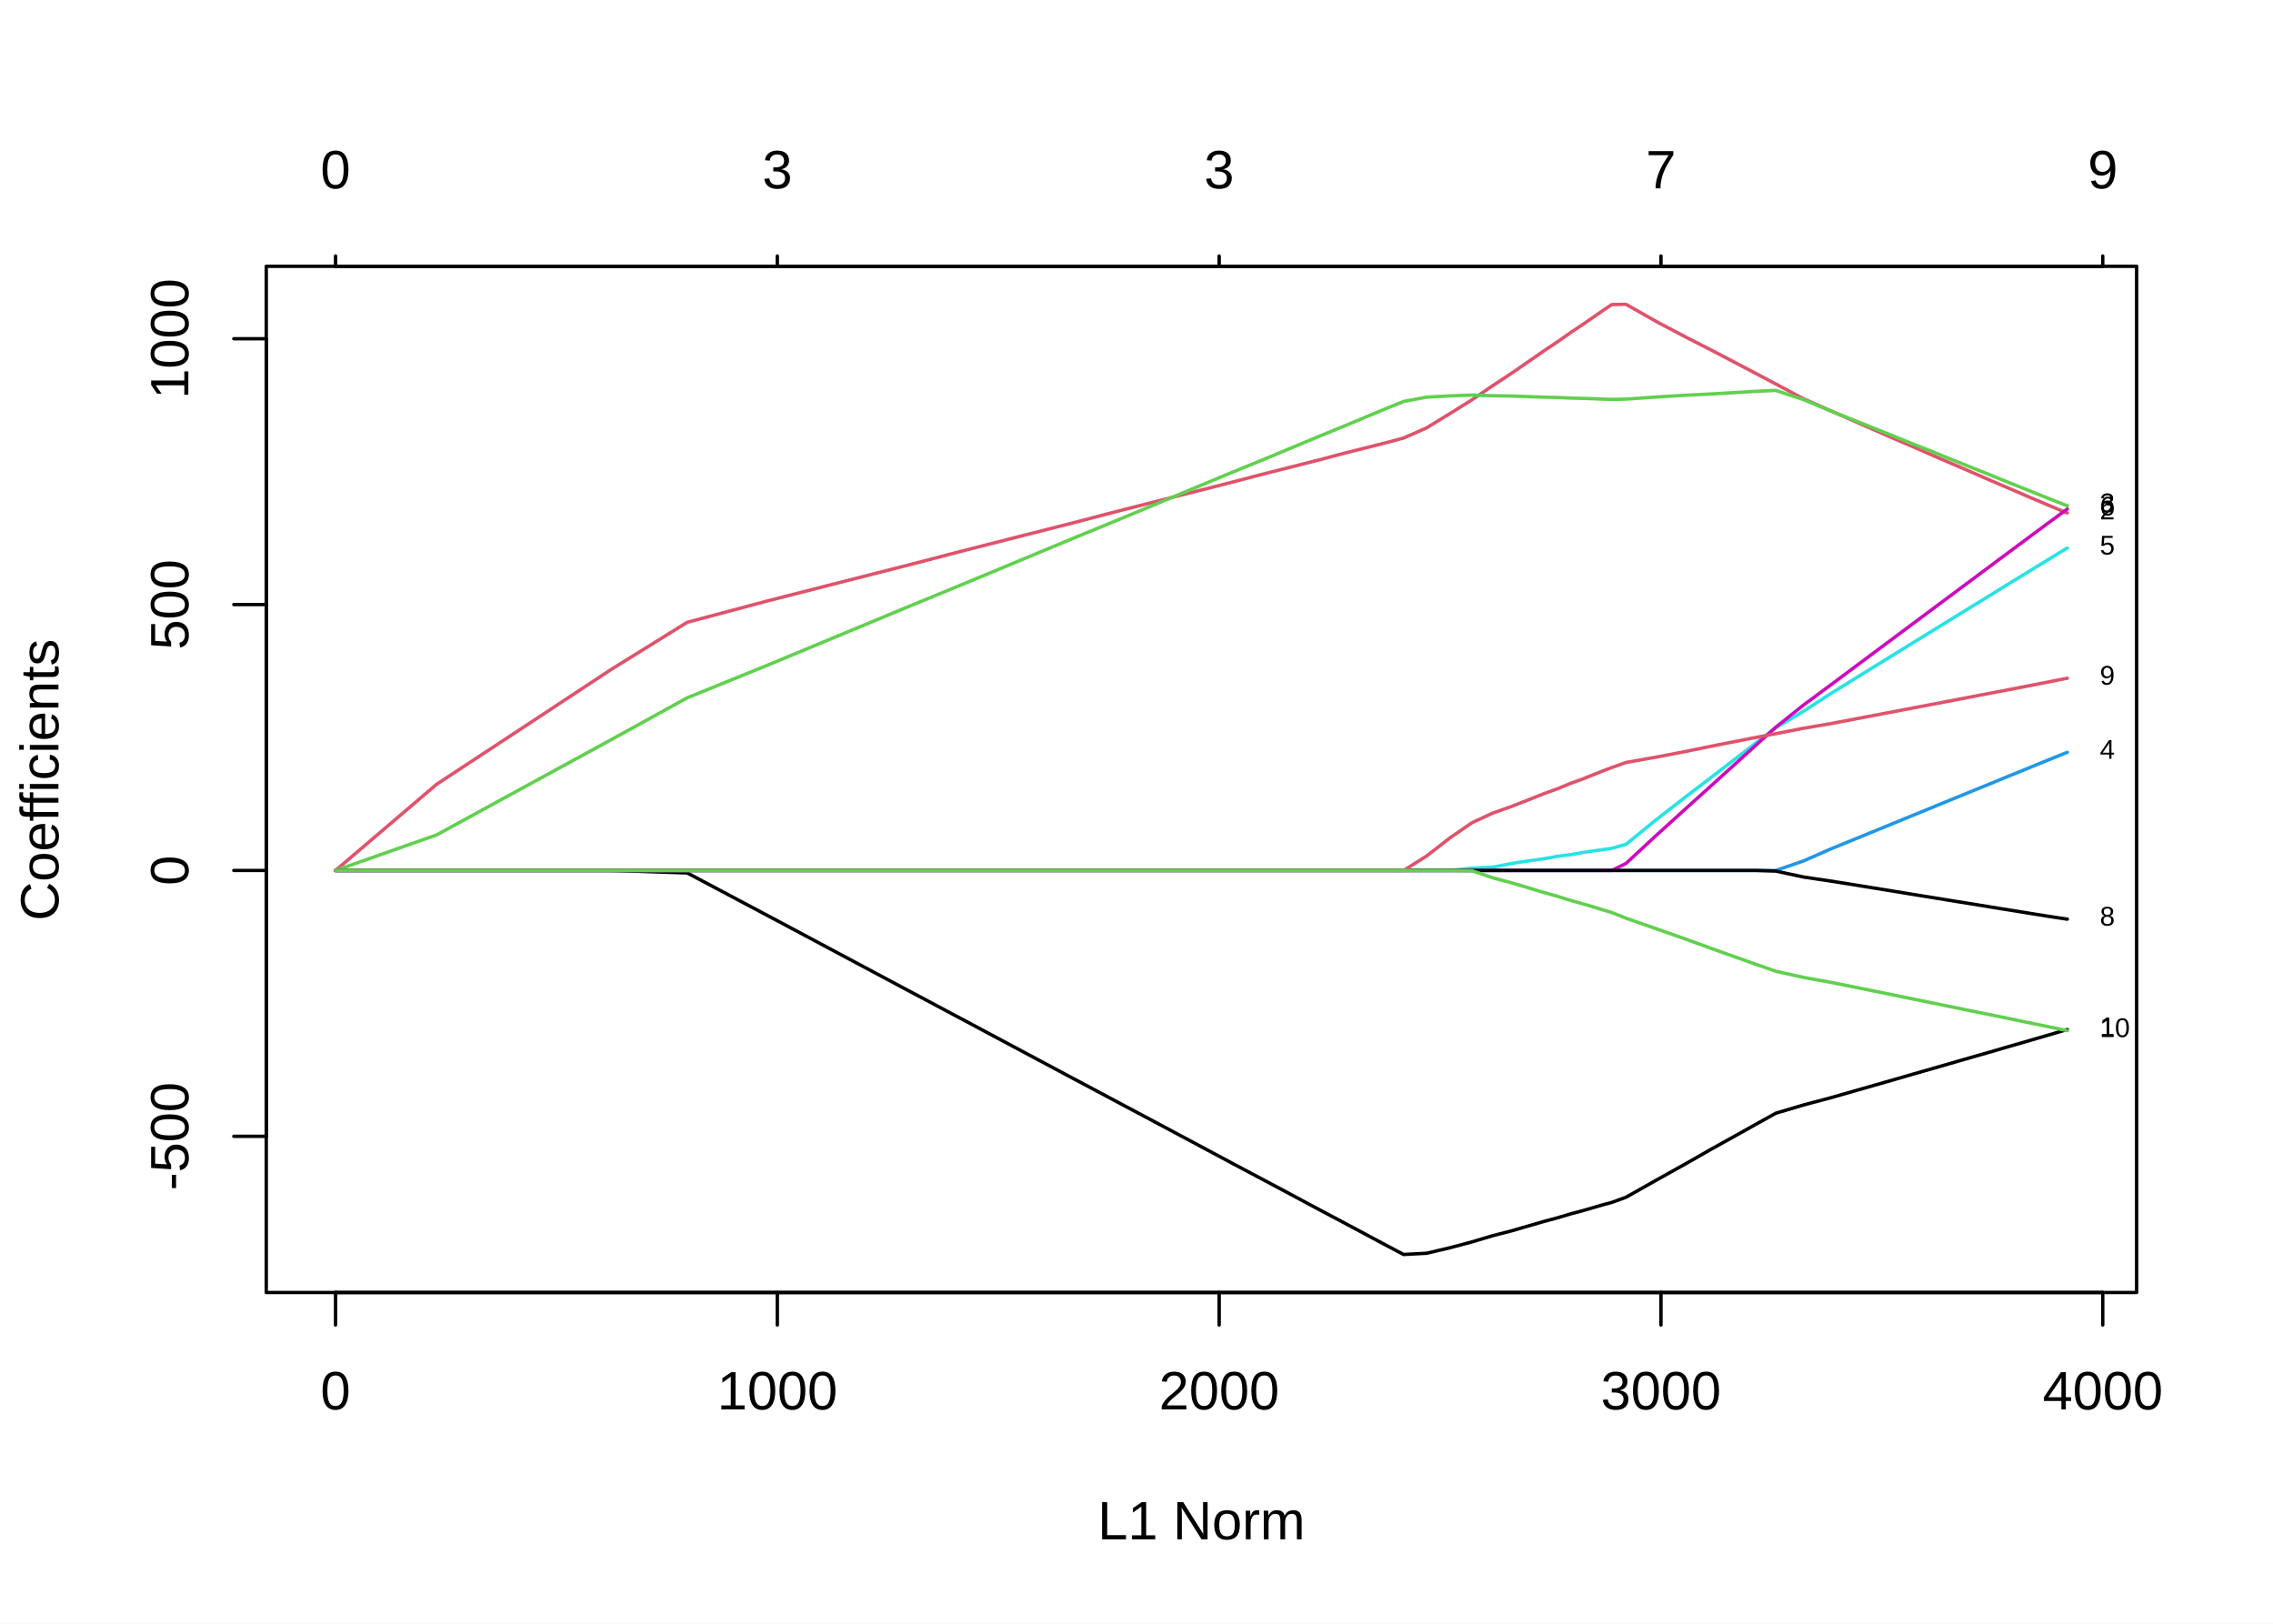
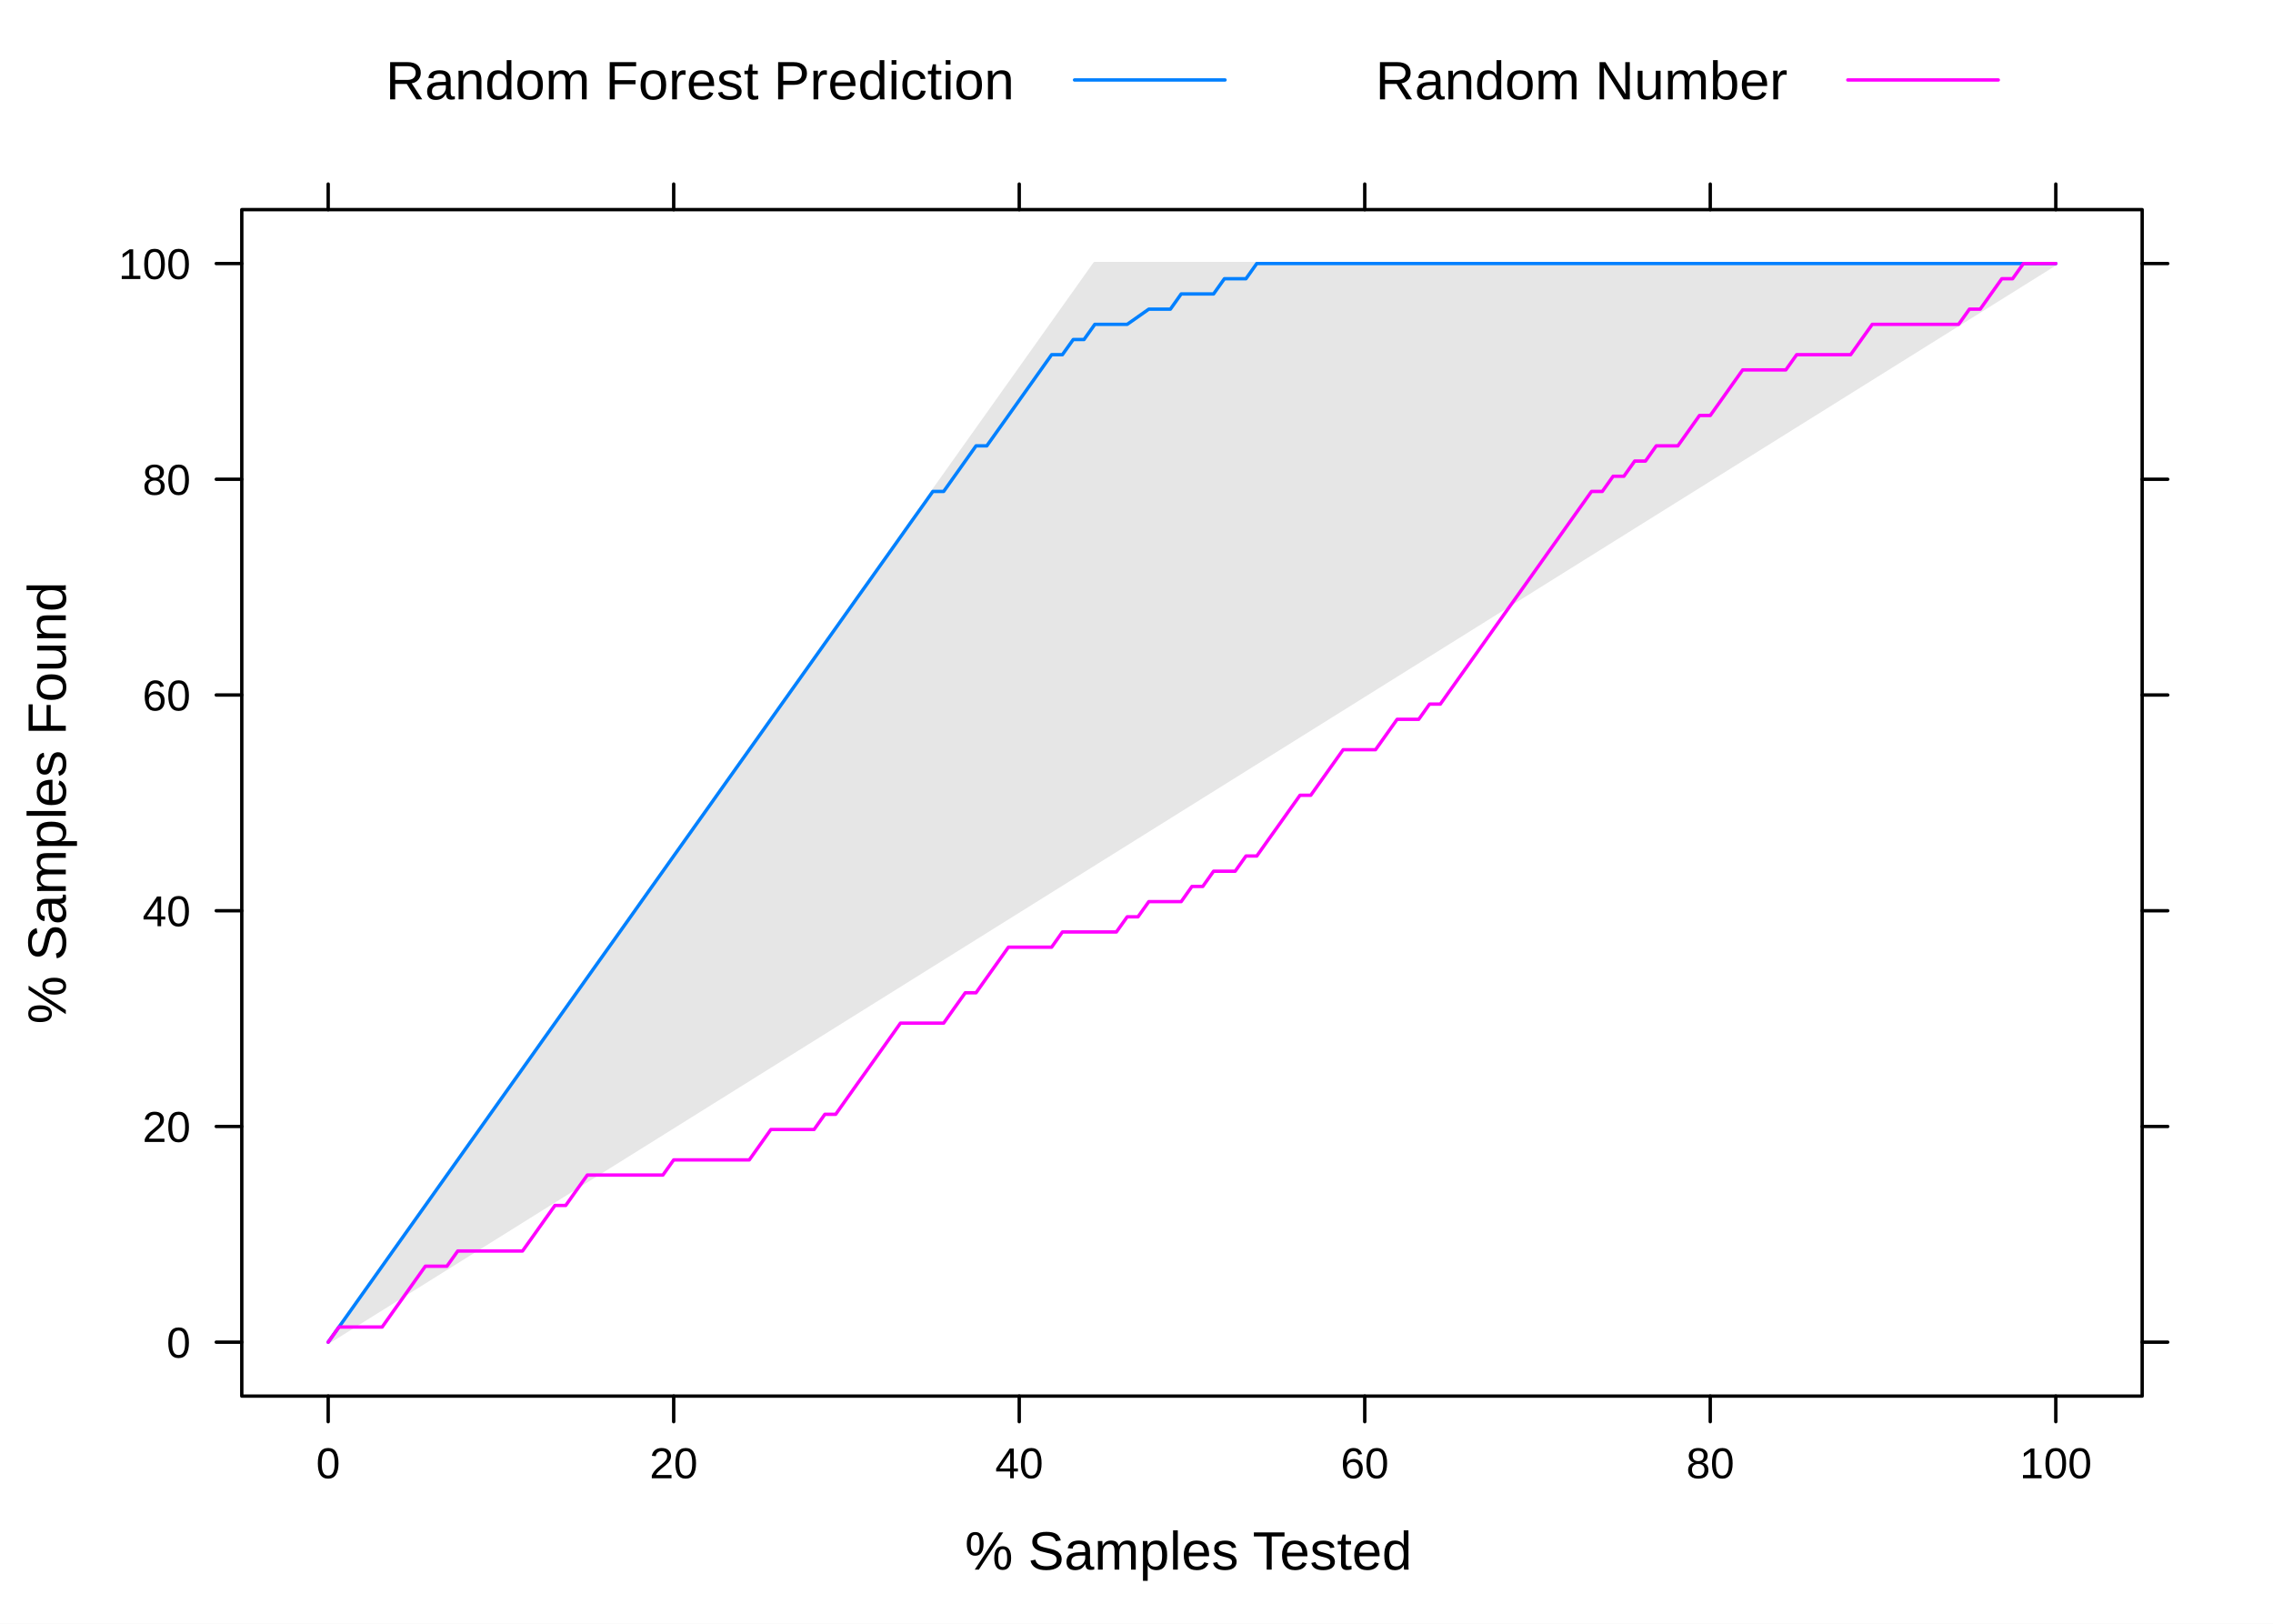
<svg xmlns="http://www.w3.org/2000/svg" viewBox="0 0 504.00 360.00">
  <defs>
    <style type="text/css">
    line, polyline, polygon, path, rect, circle {
      fill: none;
      stroke: #000000;
      stroke-linecap: round;
      stroke-linejoin: round;
      stroke-miterlimit: 10.00;
    }
  </style>
  </defs>
  <rect width="100%" height="100%" style="stroke: none; fill: #FFFFFF;" />
+   <rect x="0.00" y="0.00" width="504.00" height="360.00" style="stroke-width: 0.75; stroke: none;" />
+   <text x="213.95" y="348.00" style="font-size: 12.00px; font-family: Arial;" textLength="100.71px" lengthAdjust="spacingAndGlyphs">% Samples Tested</text>
+   <text transform="translate(14.59,227.03) rotate(-90)" style="font-size: 12.00px; font-family: Arial;" textLength="98.05px" lengthAdjust="spacingAndGlyphs">% Samples Found</text>
  <defs>
-     <clipPath id="cpNTkuMDR8NDczLjc2fDI4Ni41Nnw1OS4wNA==">
-       <rect x="59.04" y="59.04" width="414.72" height="227.52" />
+     <clipPath id="cpNTMuNjF8NDc0Ljk5fDMwOS41M3w0Ni40OA==">
+       <rect x="53.61" y="46.48" width="421.38" height="263.05" />
    </clipPath>
  </defs>
-   <polyline points="74.40,192.99 96.81,192.99 117.05,192.99 135.49,192.99 152.38,193.54 170.18,202.98 186.36,211.60 201.10,219.46 214.54,226.61 226.78,233.14 237.93,239.09 248.10,244.50 257.36,249.43 265.79,253.93 273.47,258.04 280.49,261.76 286.87,265.16 292.68,268.27 297.98,271.08 302.81,273.66 307.21,276.01 311.22,278.13 316.33,277.86 321.58,276.62 326.43,275.33 331.04,273.95 335.10,272.91 338.88,271.81 342.33,270.81 345.42,269.98 348.32,269.11 350.88,268.44 353.25,267.75 355.43,267.11 357.38,266.59 360.53,265.45 367.58,261.47 373.77,258.02 379.55,254.72 384.70,251.86 389.39,249.24 393.76,246.81 399.92,244.98 405.80,243.42 411.01,241.93 415.80,240.56 420.17,239.31 424.24,238.13 427.78,237.12 431.15,236.15 434.17,235.28 436.90,234.49 439.38,233.78 441.64,233.14 443.77,232.51 445.67,231.96 447.37,231.47 448.90,231.03 450.38,230.60 451.67,230.22 452.83,229.89 453.94,229.56 454.91,229.28 455.76,229.02 456.59,228.78 457.30,228.57 458.00,228.36 458.40,228.27 " style="stroke-width: 0.75;" clip-path="url(#cpNTkuMDR8NDczLjc2fDI4Ni41Nnw1OS4wNA==)" />
  <defs>
    <clipPath id="cpMC4wMHw1MDQuMDB8MzYwLjAwfDAuMDA=">
      <rect x="0.00" y="0.00" width="504.00" height="360.00" />
    </clipPath>
  </defs>
-   <line x1="74.40" y1="286.56" x2="466.25" y2="286.56" style="stroke-width: 0.75;" clip-path="url(#cpMC4wMHw1MDQuMDB8MzYwLjAwfDAuMDA=)" />
-   <line x1="74.40" y1="286.56" x2="74.40" y2="293.76" style="stroke-width: 0.75;" clip-path="url(#cpMC4wMHw1MDQuMDB8MzYwLjAwfDAuMDA=)" />
-   <line x1="172.36" y1="286.56" x2="172.36" y2="293.76" style="stroke-width: 0.75;" clip-path="url(#cpMC4wMHw1MDQuMDB8MzYwLjAwfDAuMDA=)" />
-   <line x1="270.33" y1="286.56" x2="270.33" y2="293.76" style="stroke-width: 0.75;" clip-path="url(#cpMC4wMHw1MDQuMDB8MzYwLjAwfDAuMDA=)" />
-   <line x1="368.29" y1="286.56" x2="368.29" y2="293.76" style="stroke-width: 0.75;" clip-path="url(#cpMC4wMHw1MDQuMDB8MzYwLjAwfDAuMDA=)" />
-   <line x1="466.25" y1="286.56" x2="466.25" y2="293.76" style="stroke-width: 0.75;" clip-path="url(#cpMC4wMHw1MDQuMDB8MzYwLjAwfDAuMDA=)" />
+   <line x1="72.77" y1="46.48" x2="72.77" y2="40.81" style="stroke-width: 0.75;" clip-path="url(#cpMC4wMHw1MDQuMDB8MzYwLjAwfDAuMDA=)" />
+   <line x1="149.38" y1="46.48" x2="149.38" y2="40.81" style="stroke-width: 0.75;" clip-path="url(#cpMC4wMHw1MDQuMDB8MzYwLjAwfDAuMDA=)" />
+   <line x1="226.00" y1="46.48" x2="226.00" y2="40.81" style="stroke-width: 0.75;" clip-path="url(#cpMC4wMHw1MDQuMDB8MzYwLjAwfDAuMDA=)" />
+   <line x1="302.61" y1="46.48" x2="302.61" y2="40.81" style="stroke-width: 0.75;" clip-path="url(#cpMC4wMHw1MDQuMDB8MzYwLjAwfDAuMDA=)" />
+   <line x1="379.22" y1="46.48" x2="379.22" y2="40.81" style="stroke-width: 0.75;" clip-path="url(#cpMC4wMHw1MDQuMDB8MzYwLjAwfDAuMDA=)" />
+   <line x1="455.84" y1="46.48" x2="455.84" y2="40.81" style="stroke-width: 0.75;" clip-path="url(#cpMC4wMHw1MDQuMDB8MzYwLjAwfDAuMDA=)" />
+   <line x1="53.61" y1="297.57" x2="47.95" y2="297.57" style="stroke-width: 0.75;" clip-path="url(#cpMC4wMHw1MDQuMDB8MzYwLjAwfDAuMDA=)" />
+   <line x1="53.61" y1="249.75" x2="47.95" y2="249.75" style="stroke-width: 0.75;" clip-path="url(#cpMC4wMHw1MDQuMDB8MzYwLjAwfDAuMDA=)" />
+   <line x1="53.61" y1="201.92" x2="47.95" y2="201.92" style="stroke-width: 0.75;" clip-path="url(#cpMC4wMHw1MDQuMDB8MzYwLjAwfDAuMDA=)" />
+   <line x1="53.61" y1="154.09" x2="47.95" y2="154.09" style="stroke-width: 0.75;" clip-path="url(#cpMC4wMHw1MDQuMDB8MzYwLjAwfDAuMDA=)" />
+   <line x1="53.61" y1="106.26" x2="47.95" y2="106.26" style="stroke-width: 0.75;" clip-path="url(#cpMC4wMHw1MDQuMDB8MzYwLjAwfDAuMDA=)" />
+   <line x1="53.61" y1="58.43" x2="47.95" y2="58.43" style="stroke-width: 0.75;" clip-path="url(#cpMC4wMHw1MDQuMDB8MzYwLjAwfDAuMDA=)" />
  <g clip-path="url(#cpMC4wMHw1MDQuMDB8MzYwLjAwfDAuMDA=)">
-     <text x="71.06" y="312.48" style="font-size: 12.00px; font-family: Arial;" textLength="6.67px" lengthAdjust="spacingAndGlyphs">0</text>
+     <text x="36.94" y="301.01" style="font-size: 9.60px; font-family: Arial;" textLength="5.34px" lengthAdjust="spacingAndGlyphs">0</text>
  </g>
  <g clip-path="url(#cpMC4wMHw1MDQuMDB8MzYwLjAwfDAuMDA=)">
-     <text x="159.02" y="312.48" style="font-size: 12.00px; font-family: Arial;" textLength="26.70px" lengthAdjust="spacingAndGlyphs">1000</text>
+     <text x="31.60" y="253.18" style="font-size: 9.60px; font-family: Arial;" textLength="10.68px" lengthAdjust="spacingAndGlyphs">20</text>
  </g>
  <g clip-path="url(#cpMC4wMHw1MDQuMDB8MzYwLjAwfDAuMDA=)">
-     <text x="256.98" y="312.48" style="font-size: 12.00px; font-family: Arial;" textLength="26.70px" lengthAdjust="spacingAndGlyphs">2000</text>
+     <text x="31.60" y="205.35" style="font-size: 9.60px; font-family: Arial;" textLength="10.68px" lengthAdjust="spacingAndGlyphs">40</text>
  </g>
  <g clip-path="url(#cpMC4wMHw1MDQuMDB8MzYwLjAwfDAuMDA=)">
-     <text x="354.94" y="312.48" style="font-size: 12.00px; font-family: Arial;" textLength="26.70px" lengthAdjust="spacingAndGlyphs">3000</text>
+     <text x="31.60" y="157.53" style="font-size: 9.60px; font-family: Arial;" textLength="10.68px" lengthAdjust="spacingAndGlyphs">60</text>
  </g>
  <g clip-path="url(#cpMC4wMHw1MDQuMDB8MzYwLjAwfDAuMDA=)">
-     <text x="452.91" y="312.48" style="font-size: 12.00px; font-family: Arial;" textLength="26.70px" lengthAdjust="spacingAndGlyphs">4000</text>
-   </g>
-   <line x1="59.04" y1="251.93" x2="59.04" y2="75.10" style="stroke-width: 0.75;" clip-path="url(#cpMC4wMHw1MDQuMDB8MzYwLjAwfDAuMDA=)" />
-   <line x1="59.04" y1="251.93" x2="51.84" y2="251.93" style="stroke-width: 0.75;" clip-path="url(#cpMC4wMHw1MDQuMDB8MzYwLjAwfDAuMDA=)" />
-   <line x1="59.04" y1="192.99" x2="51.84" y2="192.99" style="stroke-width: 0.75;" clip-path="url(#cpMC4wMHw1MDQuMDB8MzYwLjAwfDAuMDA=)" />
-   <line x1="59.04" y1="134.04" x2="51.84" y2="134.04" style="stroke-width: 0.75;" clip-path="url(#cpMC4wMHw1MDQuMDB8MzYwLjAwfDAuMDA=)" />
-   <line x1="59.04" y1="75.10" x2="51.84" y2="75.10" style="stroke-width: 0.75;" clip-path="url(#cpMC4wMHw1MDQuMDB8MzYwLjAwfDAuMDA=)" />
-   <g clip-path="url(#cpMC4wMHw1MDQuMDB8MzYwLjAwfDAuMDA=)">
-     <text transform="translate(41.76,263.94) rotate(-90)" style="font-size: 12.00px; font-family: Arial;" textLength="24.02px" lengthAdjust="spacingAndGlyphs">-500</text>
+     <text x="31.60" y="109.70" style="font-size: 9.60px; font-family: Arial;" textLength="10.68px" lengthAdjust="spacingAndGlyphs">80</text>
  </g>
  <g clip-path="url(#cpMC4wMHw1MDQuMDB8MzYwLjAwfDAuMDA=)">
-     <text transform="translate(41.76,196.32) rotate(-90)" style="font-size: 12.00px; font-family: Arial;" textLength="6.67px" lengthAdjust="spacingAndGlyphs">0</text>
+     <text x="26.26" y="61.87" style="font-size: 9.60px; font-family: Arial;" textLength="16.02px" lengthAdjust="spacingAndGlyphs">100</text>
+   </g>
+   <line x1="72.77" y1="309.53" x2="72.77" y2="315.20" style="stroke-width: 0.75;" clip-path="url(#cpMC4wMHw1MDQuMDB8MzYwLjAwfDAuMDA=)" />
+   <line x1="149.38" y1="309.53" x2="149.38" y2="315.20" style="stroke-width: 0.75;" clip-path="url(#cpMC4wMHw1MDQuMDB8MzYwLjAwfDAuMDA=)" />
+   <line x1="226.00" y1="309.53" x2="226.00" y2="315.20" style="stroke-width: 0.75;" clip-path="url(#cpMC4wMHw1MDQuMDB8MzYwLjAwfDAuMDA=)" />
+   <line x1="302.61" y1="309.53" x2="302.61" y2="315.20" style="stroke-width: 0.75;" clip-path="url(#cpMC4wMHw1MDQuMDB8MzYwLjAwfDAuMDA=)" />
+   <line x1="379.22" y1="309.53" x2="379.22" y2="315.20" style="stroke-width: 0.75;" clip-path="url(#cpMC4wMHw1MDQuMDB8MzYwLjAwfDAuMDA=)" />
+   <line x1="455.84" y1="309.53" x2="455.84" y2="315.20" style="stroke-width: 0.75;" clip-path="url(#cpMC4wMHw1MDQuMDB8MzYwLjAwfDAuMDA=)" />
+   <g clip-path="url(#cpMC4wMHw1MDQuMDB8MzYwLjAwfDAuMDA=)">
+     <text x="70.10" y="327.74" style="font-size: 9.60px; font-family: Arial;" textLength="5.34px" lengthAdjust="spacingAndGlyphs">0</text>
  </g>
  <g clip-path="url(#cpMC4wMHw1MDQuMDB8MzYwLjAwfDAuMDA=)">
-     <text transform="translate(41.76,144.05) rotate(-90)" style="font-size: 12.00px; font-family: Arial;" textLength="20.02px" lengthAdjust="spacingAndGlyphs">500</text>
+     <text x="144.04" y="327.74" style="font-size: 9.60px; font-family: Arial;" textLength="10.68px" lengthAdjust="spacingAndGlyphs">20</text>
  </g>
  <g clip-path="url(#cpMC4wMHw1MDQuMDB8MzYwLjAwfDAuMDA=)">
-     <text transform="translate(41.76,88.44) rotate(-90)" style="font-size: 12.00px; font-family: Arial;" textLength="26.70px" lengthAdjust="spacingAndGlyphs">1000</text>
-   </g>
-   <polyline points="59.04,286.56 473.76,286.56 473.76,59.04 59.04,59.04 59.04,286.56 " style="stroke-width: 0.75;" clip-path="url(#cpMC4wMHw1MDQuMDB8MzYwLjAwfDAuMDA=)" />
-   <g clip-path="url(#cpMC4wMHw1MDQuMDB8MzYwLjAwfDAuMDA=)">
-     <text x="243.39" y="341.28" style="font-size: 12.00px; font-family: Arial;" textLength="46.01px" lengthAdjust="spacingAndGlyphs">L1 Norm</text>
+     <text x="220.66" y="327.74" style="font-size: 9.60px; font-family: Arial;" textLength="10.68px" lengthAdjust="spacingAndGlyphs">40</text>
  </g>
  <g clip-path="url(#cpMC4wMHw1MDQuMDB8MzYwLjAwfDAuMDA=)">
-     <text transform="translate(12.96,204.15) rotate(-90)" style="font-size: 12.00px; font-family: Arial;" textLength="62.70px" lengthAdjust="spacingAndGlyphs">Coefficients</text>
+     <text x="297.27" y="327.74" style="font-size: 9.60px; font-family: Arial;" textLength="10.68px" lengthAdjust="spacingAndGlyphs">60</text>
  </g>
+   <g clip-path="url(#cpMC4wMHw1MDQuMDB8MzYwLjAwfDAuMDA=)">
+     <text x="373.89" y="327.74" style="font-size: 9.60px; font-family: Arial;" textLength="10.68px" lengthAdjust="spacingAndGlyphs">80</text>
+   </g>
+   <g clip-path="url(#cpMC4wMHw1MDQuMDB8MzYwLjAwfDAuMDA=)">
+     <text x="447.83" y="327.74" style="font-size: 9.60px; font-family: Arial;" textLength="16.02px" lengthAdjust="spacingAndGlyphs">100</text>
+   </g>
+   <line x1="474.99" y1="297.57" x2="480.66" y2="297.57" style="stroke-width: 0.75;" clip-path="url(#cpMC4wMHw1MDQuMDB8MzYwLjAwfDAuMDA=)" />
+   <line x1="474.99" y1="249.75" x2="480.66" y2="249.75" style="stroke-width: 0.75;" clip-path="url(#cpMC4wMHw1MDQuMDB8MzYwLjAwfDAuMDA=)" />
+   <line x1="474.99" y1="201.92" x2="480.66" y2="201.92" style="stroke-width: 0.75;" clip-path="url(#cpMC4wMHw1MDQuMDB8MzYwLjAwfDAuMDA=)" />
+   <line x1="474.99" y1="154.09" x2="480.66" y2="154.09" style="stroke-width: 0.75;" clip-path="url(#cpMC4wMHw1MDQuMDB8MzYwLjAwfDAuMDA=)" />
+   <line x1="474.99" y1="106.26" x2="480.66" y2="106.26" style="stroke-width: 0.75;" clip-path="url(#cpMC4wMHw1MDQuMDB8MzYwLjAwfDAuMDA=)" />
+   <line x1="474.99" y1="58.43" x2="480.66" y2="58.43" style="stroke-width: 0.75;" clip-path="url(#cpMC4wMHw1MDQuMDB8MzYwLjAwfDAuMDA=)" />
  <defs>
-     <clipPath id="cpNTkuMDR8NDczLjc2fDI4Ni41Nnw1OS4wNA==">
-       <rect x="59.04" y="59.04" width="414.72" height="227.52" />
+     <clipPath id="cpNTMuNjF8NDc0Ljk5fDMwOS41M3w0Ni40OA==">
+       <rect x="53.61" y="46.48" width="421.38" height="263.05" />
    </clipPath>
  </defs>
-   <polyline points="74.40,192.99 96.81,173.89 117.05,160.59 135.49,148.44 152.38,137.97 170.18,133.23 186.36,129.10 201.10,125.35 214.54,121.86 226.78,118.75 237.93,115.92 248.10,113.27 257.36,110.92 265.79,108.79 273.47,106.84 280.49,105.00 286.87,103.39 292.68,101.92 297.98,100.51 302.81,99.30 307.21,98.19 311.22,97.12 316.33,94.86 321.58,91.65 326.43,88.61 331.04,85.47 335.10,82.80 338.88,80.19 342.33,77.80 345.42,75.73 348.32,73.70 350.88,71.99 353.25,70.35 355.43,68.84 357.38,67.53 360.53,67.47 367.58,71.46 373.77,74.72 379.55,77.67 384.70,80.37 389.39,82.83 393.76,85.14 399.92,88.43 405.80,91.02 411.01,93.31 415.80,95.42 420.17,97.33 424.24,99.07 427.78,100.63 431.15,102.09 434.17,103.39 436.90,104.57 439.38,105.65 441.64,106.63 443.77,107.55 445.67,108.36 447.37,109.08 448.90,109.75 450.38,110.39 451.67,110.93 452.83,111.42 453.94,111.90 454.91,112.30 455.76,112.65 456.59,113.01 457.30,113.30 458.00,113.60 458.40,113.73 " style="stroke-width: 0.75; stroke: #DF536B;" clip-path="url(#cpNTkuMDR8NDczLjc2fDI4Ni41Nnw1OS4wNA==)" />
-   <polyline points="74.40,192.99 96.81,185.11 117.05,174.06 135.49,164.01 152.38,154.71 170.18,147.48 186.36,140.76 201.10,134.63 214.54,129.09 226.78,124.00 237.93,119.36 248.10,115.18 257.36,111.33 265.79,107.81 273.47,104.61 280.49,101.74 286.87,99.08 292.68,96.66 297.98,94.49 302.81,92.47 307.21,90.64 311.22,89.01 316.33,88.05 321.58,87.77 326.43,87.59 331.04,87.74 335.10,87.80 338.88,87.93 342.33,88.06 345.42,88.13 348.32,88.26 350.88,88.32 353.25,88.40 355.43,88.49 357.38,88.55 360.53,88.49 367.58,88.00 373.77,87.63 379.55,87.34 384.70,87.04 389.39,86.76 393.76,86.56 399.92,88.61 405.80,91.07 411.01,93.13 415.80,95.05 420.17,96.80 424.24,98.46 427.78,99.85 431.15,101.23 434.17,102.45 436.90,103.54 439.38,104.53 441.64,105.43 443.77,106.31 445.67,107.08 447.37,107.75 448.90,108.36 450.38,108.96 451.67,109.49 452.83,109.94 453.94,110.39 454.91,110.78 455.76,111.11 456.59,111.44 457.30,111.72 458.00,112.00 458.40,112.13 " style="stroke-width: 0.75; stroke: #61D04F;" clip-path="url(#cpNTkuMDR8NDczLjc2fDI4Ni41Nnw1OS4wNA==)" />
-   <polyline points="74.40,192.99 96.81,192.99 117.05,192.99 135.49,192.99 152.38,192.99 170.18,192.99 186.36,192.99 201.10,192.99 214.54,192.99 226.78,192.99 237.93,192.99 248.10,192.99 257.36,192.99 265.79,192.99 273.47,192.99 280.49,192.99 286.87,192.99 292.68,192.99 297.98,192.99 302.81,192.99 307.21,192.99 311.22,192.99 316.33,192.99 321.58,192.99 326.43,192.99 331.04,192.99 335.10,192.99 338.88,192.99 342.33,192.99 345.42,192.99 348.32,192.99 350.88,192.99 353.25,192.99 355.43,192.99 357.38,192.99 360.53,192.99 367.58,192.99 373.77,192.99 379.55,192.99 384.70,192.99 389.39,192.99 393.76,192.99 399.92,190.87 405.80,188.28 411.01,186.15 415.80,184.19 420.17,182.40 424.24,180.73 427.78,179.29 431.15,177.90 434.17,176.67 436.90,175.55 439.38,174.54 441.64,173.62 443.77,172.74 445.67,171.96 447.37,171.27 448.90,170.65 450.38,170.04 451.67,169.51 452.83,169.05 453.94,168.59 454.91,168.20 455.76,167.85 456.59,167.52 457.30,167.23 458.00,166.95 458.40,166.80 " style="stroke-width: 0.75; stroke: #2297E6;" clip-path="url(#cpNTkuMDR8NDczLjc2fDI4Ni41Nnw1OS4wNA==)" />
-   <polyline points="74.40,192.99 96.81,192.99 117.05,192.99 135.49,192.99 152.38,192.99 170.18,192.99 186.36,192.99 201.10,192.99 214.54,192.99 226.78,192.99 237.93,192.99 248.10,192.99 257.36,192.99 265.79,192.99 273.47,192.99 280.49,192.99 286.87,192.99 292.68,192.99 297.98,192.99 302.81,192.99 307.21,192.99 311.22,192.99 316.33,192.99 321.58,192.99 326.43,192.48 331.04,192.25 335.10,191.46 338.88,190.87 342.33,190.40 345.42,189.83 348.32,189.48 350.88,189.02 353.25,188.66 355.43,188.38 357.38,188.08 360.53,187.20 367.58,181.47 373.77,176.67 379.55,172.26 384.70,168.30 389.39,164.68 393.76,161.36 399.92,157.68 405.80,153.86 411.01,150.63 415.80,147.67 420.17,144.98 424.24,142.47 427.78,140.29 431.15,138.21 434.17,136.35 436.90,134.67 439.38,133.15 441.64,131.76 443.77,130.44 445.67,129.27 447.37,128.23 448.90,127.29 450.38,126.39 451.67,125.59 452.83,124.89 453.94,124.21 454.91,123.62 455.76,123.10 456.59,122.59 457.30,122.16 458.00,121.74 458.40,121.51 " style="stroke-width: 0.75; stroke: #28E2E5;" clip-path="url(#cpNTkuMDR8NDczLjc2fDI4Ni41Nnw1OS4wNA==)" />
-   <polyline points="74.40,192.99 96.81,192.99 117.05,192.99 135.49,192.99 152.38,192.99 170.18,192.99 186.36,192.99 201.10,192.99 214.54,192.99 226.78,192.99 237.93,192.99 248.10,192.99 257.36,192.99 265.79,192.99 273.47,192.99 280.49,192.99 286.87,192.99 292.68,192.99 297.98,192.99 302.81,192.99 307.21,192.99 311.22,192.99 316.33,192.99 321.58,192.99 326.43,192.99 331.04,192.99 335.10,192.99 338.88,192.99 342.33,192.99 345.42,192.99 348.32,192.99 350.88,192.99 353.25,192.99 355.43,192.99 357.38,192.99 360.53,191.44 367.58,184.91 373.77,179.30 379.55,174.09 384.70,169.43 389.39,165.18 393.76,161.22 399.92,156.30 405.80,151.96 411.01,148.07 415.80,144.50 420.17,141.25 424.24,138.21 427.78,135.58 431.15,133.07 434.17,130.82 436.90,128.79 439.38,126.94 441.64,125.26 443.77,123.67 445.67,122.26 447.37,121.00 448.90,119.86 450.38,118.76 451.67,117.80 452.83,116.95 453.94,116.12 454.91,115.41 455.76,114.79 456.59,114.17 457.30,113.65 458.00,113.13 458.40,112.86 " style="stroke-width: 0.75; stroke: #CD0BBC;" clip-path="url(#cpNTkuMDR8NDczLjc2fDI4Ni41Nnw1OS4wNA==)" />
-   <polyline points="74.40,192.99 96.81,192.99 117.05,192.99 135.49,192.99 152.38,192.99 170.18,192.99 186.36,192.99 201.10,192.99 214.54,192.99 226.78,192.99 237.93,192.99 248.10,192.99 257.36,192.99 265.79,192.99 273.47,192.99 280.49,192.99 286.87,192.99 292.68,192.99 297.98,192.99 302.81,192.99 307.21,192.99 311.22,192.99 316.33,192.99 321.58,192.99 326.43,192.99 331.04,192.99 335.10,192.99 338.88,192.99 342.33,192.99 345.42,192.99 348.32,192.99 350.88,192.99 353.25,192.99 355.43,192.99 357.38,192.99 360.53,192.99 367.58,192.99 373.77,192.99 379.55,192.99 384.70,192.99 389.39,192.99 393.76,193.13 399.92,194.45 405.80,195.32 411.01,196.15 415.80,196.93 420.17,197.64 424.24,198.31 427.78,198.88 431.15,199.43 434.17,199.92 436.90,200.36 439.38,200.76 441.64,201.13 443.77,201.48 445.67,201.78 447.37,202.05 448.90,202.30 450.38,202.54 451.67,202.75 452.83,202.93 453.94,203.11 454.91,203.26 455.76,203.39 456.59,203.52 457.30,203.62 458.00,203.73 458.40,203.78 " style="stroke-width: 0.75;" clip-path="url(#cpNTkuMDR8NDczLjc2fDI4Ni41Nnw1OS4wNA==)" />
-   <polyline points="74.40,192.99 96.81,192.99 117.05,192.99 135.49,192.99 152.38,192.99 170.18,192.99 186.36,192.99 201.10,192.99 214.54,192.99 226.78,192.99 237.93,192.99 248.10,192.99 257.36,192.99 265.79,192.99 273.47,192.99 280.49,192.99 286.87,192.99 292.68,192.99 297.98,192.99 302.81,192.99 307.21,192.99 311.22,192.99 316.33,189.79 321.58,185.71 326.43,182.38 331.04,180.25 335.10,178.82 338.88,177.34 342.33,175.97 345.42,174.85 348.32,173.65 350.88,172.73 353.25,171.79 355.43,170.91 357.38,170.18 360.53,169.05 367.58,167.80 373.77,166.60 379.55,165.42 384.70,164.41 389.39,163.49 393.76,162.66 399.92,161.46 405.80,160.46 411.01,159.47 415.80,158.56 420.17,157.73 424.24,156.95 427.78,156.28 431.15,155.64 434.17,155.06 436.90,154.54 439.38,154.06 441.64,153.63 443.77,153.22 445.67,152.86 447.37,152.53 448.90,152.23 450.38,151.95 451.67,151.70 452.83,151.47 453.94,151.25 454.91,151.06 455.76,150.89 456.59,150.72 457.30,150.58 458.00,150.44 458.40,150.37 " style="stroke-width: 0.75; stroke: #DF536B;" clip-path="url(#cpNTkuMDR8NDczLjc2fDI4Ni41Nnw1OS4wNA==)" />
-   <polyline points="74.40,192.99 96.81,192.99 117.05,192.99 135.49,192.99 152.38,192.99 170.18,192.99 186.36,192.99 201.10,192.99 214.54,192.99 226.78,192.99 237.93,192.99 248.10,192.99 257.36,192.99 265.79,192.99 273.47,192.99 280.49,192.99 286.87,192.99 292.68,192.99 297.98,192.99 302.81,192.99 307.21,192.99 311.22,192.99 316.33,192.99 321.58,192.99 326.43,193.06 331.04,194.63 335.10,195.72 338.88,196.83 342.33,197.88 345.42,198.74 348.32,199.65 350.88,200.36 353.25,201.06 355.43,201.74 357.38,202.31 360.53,203.57 367.58,206.03 373.77,208.21 379.55,210.31 384.70,212.15 389.39,213.81 393.76,215.34 399.92,216.71 405.80,217.76 411.01,218.81 415.80,219.78 420.17,220.67 424.24,221.50 427.78,222.22 431.15,222.91 434.17,223.52 436.90,224.08 439.38,224.59 441.64,225.04 443.77,225.48 445.67,225.87 447.37,226.22 448.90,226.54 450.38,226.84 451.67,227.11 452.83,227.35 453.94,227.58 454.91,227.78 455.76,227.95 456.59,228.13 457.30,228.28 458.00,228.42 458.40,228.50 " style="stroke-width: 0.75; stroke: #61D04F;" clip-path="url(#cpNTkuMDR8NDczLjc2fDI4Ni41Nnw1OS4wNA==)" />
+   <polygon points="72.77,297.57 242.76,58.43 455.84,58.43 72.77,297.57 " style="stroke-width: 0.75; stroke: #E6E6E6; fill: #E6E6E6;" clip-path="url(#cpNTMuNjF8NDc0Ljk5fDMwOS41M3w0Ni40OA==)" />
+   <polyline points="72.77,297.57 75.16,294.21 77.56,290.84 79.95,287.47 82.35,284.10 84.74,280.73 87.13,277.36 91.92,270.63 94.32,267.26 103.89,253.79 106.29,250.42 113.47,240.31 118.26,233.58 120.65,230.21 123.05,226.84 127.83,220.11 132.62,213.37 135.02,210.00 139.81,203.27 142.20,199.90 144.59,196.53 146.99,193.16 149.38,189.79 151.78,186.42 154.17,183.06 156.57,179.69 158.96,176.32 161.35,172.95 168.54,162.85 170.93,159.48 173.32,156.11 175.72,152.74 180.51,146.01 185.30,139.27 187.69,135.90 190.08,132.53 192.48,129.17 194.87,125.80 197.27,122.43 199.66,119.06 202.05,115.69 204.45,112.33 206.84,108.96 209.24,108.96 214.03,102.22 216.42,98.85 218.81,98.85 221.21,95.48 226.00,88.75 233.18,78.64 235.57,78.64 237.97,75.28 240.36,75.28 242.76,71.91 245.15,71.91 247.54,71.91 249.94,71.91 254.73,68.54 257.12,68.54 259.52,68.54 261.91,65.17 264.30,65.17 266.70,65.17 269.09,65.17 271.49,61.80 273.88,61.80 276.27,61.80 278.67,58.43 281.06,58.43 285.85,58.43 288.25,58.43 290.64,58.43 293.03,58.43 297.82,58.43 302.61,58.43 305.00,58.43 307.40,58.43 309.79,58.43 314.58,58.43 316.98,58.43 328.95,58.43 331.34,58.43 333.73,58.43 340.92,58.43 345.71,58.43 352.89,58.43 357.68,58.43 360.07,58.43 367.25,58.43 369.65,58.43 372.04,58.43 379.22,58.43 381.62,58.43 388.80,58.43 393.59,58.43 395.98,58.43 400.77,58.43 403.17,58.43 407.95,58.43 415.14,58.43 422.32,58.43 424.71,58.43 427.11,58.43 429.50,58.43 439.08,58.43 441.47,58.43 443.87,58.43 446.26,58.43 451.05,58.43 453.44,58.43 455.84,58.43 455.84,58.43 " style="stroke-width: 0.75; stroke: #0080FF;" clip-path="url(#cpNTMuNjF8NDc0Ljk5fDMwOS41M3w0Ni40OA==)" />
+   <polyline points="72.77,297.57 75.16,294.21 77.56,294.21 79.95,294.21 82.35,294.21 84.74,294.21 87.13,290.84 89.53,287.47 91.92,284.10 94.32,280.73 96.71,280.73 99.10,280.73 101.50,277.36 103.89,277.36 106.29,277.36 108.68,277.36 111.08,277.36 113.47,277.36 115.86,277.36 118.26,274.00 120.65,270.63 123.05,267.26 125.44,267.26 127.83,263.89 130.23,260.52 132.62,260.52 135.02,260.52 137.41,260.52 139.81,260.52 142.20,260.52 144.59,260.52 146.99,260.52 149.38,257.16 151.78,257.16 154.17,257.16 156.57,257.16 158.96,257.16 161.35,257.16 163.75,257.16 166.14,257.16 168.54,253.79 170.93,250.42 173.32,250.42 175.72,250.42 178.11,250.42 180.51,250.42 182.90,247.05 185.30,247.05 187.69,243.68 190.08,240.31 192.48,236.95 194.87,233.58 197.27,230.21 199.66,226.84 202.05,226.84 204.45,226.84 206.84,226.84 209.24,226.84 211.63,223.47 214.03,220.11 216.42,220.11 218.81,216.74 221.21,213.37 223.60,210.00 226.00,210.00 228.39,210.00 230.78,210.00 233.18,210.00 235.57,206.63 237.97,206.63 240.36,206.63 242.76,206.63 245.15,206.63 247.54,206.63 249.94,203.27 252.33,203.27 254.73,199.90 257.12,199.90 259.52,199.90 261.91,199.90 264.30,196.53 266.70,196.53 269.09,193.16 271.49,193.16 273.88,193.16 276.27,189.79 278.67,189.79 281.06,186.42 283.46,183.06 285.85,179.69 288.25,176.32 290.64,176.32 293.03,172.95 295.43,169.58 297.82,166.22 300.22,166.22 302.61,166.22 305.00,166.22 307.40,162.85 309.79,159.48 312.19,159.48 314.58,159.48 316.98,156.11 319.37,156.11 321.76,152.74 324.16,149.37 326.55,146.01 328.95,142.64 331.34,139.27 333.73,135.90 336.13,132.53 338.52,129.17 340.92,125.80 343.31,122.43 345.71,119.06 348.10,115.69 350.49,112.33 352.89,108.96 355.28,108.96 357.68,105.59 360.07,105.59 362.47,102.22 364.86,102.22 367.25,98.85 369.65,98.85 372.04,98.85 374.44,95.48 376.83,92.12 379.22,92.12 381.62,88.75 384.01,85.38 386.41,82.01 388.80,82.01 391.20,82.01 393.59,82.01 395.98,82.01 398.38,78.64 400.77,78.64 403.17,78.64 405.56,78.64 407.95,78.64 410.35,78.64 412.74,75.28 415.14,71.91 417.53,71.91 419.93,71.91 422.32,71.91 424.71,71.91 427.11,71.91 429.50,71.91 431.90,71.91 434.29,71.91 436.69,68.54 439.08,68.54 441.47,65.17 443.87,61.80 446.26,61.80 448.66,58.43 451.05,58.43 453.44,58.43 455.84,58.43 455.84,58.43 " style="stroke-width: 0.75; stroke: #FF00FF;" clip-path="url(#cpNTMuNjF8NDc0Ljk5fDMwOS41M3w0Ni40OA==)" />
  <defs>
    <clipPath id="cpMC4wMHw1MDQuMDB8MzYwLjAwfDAuMDA=">
      <rect x="0.00" y="0.00" width="504.00" height="360.00" />
    </clipPath>
  </defs>
-   <line x1="74.40" y1="59.04" x2="466.25" y2="59.04" style="stroke-width: 0.75;" clip-path="url(#cpMC4wMHw1MDQuMDB8MzYwLjAwfDAuMDA=)" />
-   <line x1="74.40" y1="59.04" x2="74.40" y2="56.76" style="stroke-width: 0.75;" clip-path="url(#cpMC4wMHw1MDQuMDB8MzYwLjAwfDAuMDA=)" />
-   <line x1="172.36" y1="59.04" x2="172.36" y2="56.76" style="stroke-width: 0.75;" clip-path="url(#cpMC4wMHw1MDQuMDB8MzYwLjAwfDAuMDA=)" />
-   <line x1="270.33" y1="59.04" x2="270.33" y2="56.76" style="stroke-width: 0.75;" clip-path="url(#cpMC4wMHw1MDQuMDB8MzYwLjAwfDAuMDA=)" />
-   <line x1="368.29" y1="59.04" x2="368.29" y2="56.76" style="stroke-width: 0.75;" clip-path="url(#cpMC4wMHw1MDQuMDB8MzYwLjAwfDAuMDA=)" />
-   <line x1="466.25" y1="59.04" x2="466.25" y2="56.76" style="stroke-width: 0.75;" clip-path="url(#cpMC4wMHw1MDQuMDB8MzYwLjAwfDAuMDA=)" />
+   <rect x="53.61" y="46.48" width="421.38" height="263.05" style="stroke-width: 0.75;" clip-path="url(#cpMC4wMHw1MDQuMDB8MzYwLjAwfDAuMDA=)" />
+   <rect x="78.85" y="12.00" width="370.92" height="11.47" style="stroke-width: 0.75; stroke: none;" clip-path="url(#cpMC4wMHw1MDQuMDB8MzYwLjAwfDAuMDA=)" />
  <g clip-path="url(#cpMC4wMHw1MDQuMDB8MzYwLjAwfDAuMDA=)">
-     <text x="71.06" y="41.76" style="font-size: 12.00px; font-family: Arial;" textLength="6.67px" lengthAdjust="spacingAndGlyphs">0</text>
+     <text x="85.52" y="22.03" style="font-size: 12.00px; font-family: Arial;" textLength="139.39px" lengthAdjust="spacingAndGlyphs">Random Forest Prediction</text>
  </g>
  <g clip-path="url(#cpMC4wMHw1MDQuMDB8MzYwLjAwfDAuMDA=)">
-     <text x="169.03" y="41.76" style="font-size: 12.00px; font-family: Arial;" textLength="6.67px" lengthAdjust="spacingAndGlyphs">3</text>
+     <text x="305.00" y="22.03" style="font-size: 12.00px; font-family: Arial;" textLength="91.37px" lengthAdjust="spacingAndGlyphs">Random Number</text>
  </g>
-   <g clip-path="url(#cpMC4wMHw1MDQuMDB8MzYwLjAwfDAuMDA=)">
-     <text x="266.99" y="41.76" style="font-size: 12.00px; font-family: Arial;" textLength="6.67px" lengthAdjust="spacingAndGlyphs">3</text>
-   </g>
-   <g clip-path="url(#cpMC4wMHw1MDQuMDB8MzYwLjAwfDAuMDA=)">
-     <text x="364.95" y="41.76" style="font-size: 12.00px; font-family: Arial;" textLength="6.67px" lengthAdjust="spacingAndGlyphs">7</text>
-   </g>
-   <g clip-path="url(#cpMC4wMHw1MDQuMDB8MzYwLjAwfDAuMDA=)">
-     <text x="462.92" y="41.76" style="font-size: 12.00px; font-family: Arial;" textLength="6.67px" lengthAdjust="spacingAndGlyphs">9</text>
-   </g>
-   <defs>
-     <clipPath id="cpNTkuMDR8NDczLjc2fDI4Ni41Nnw1OS4wNA==">
-       <rect x="59.04" y="59.04" width="414.72" height="227.52" />
-     </clipPath>
-   </defs>
-   <g clip-path="url(#cpNTkuMDR8NDczLjc2fDI4Ni41Nnw1OS4wNA==)">
-     <text x="465.60" y="229.70" style="font-size: 6.00px; font-family: Arial;" textLength="3.34px" lengthAdjust="spacingAndGlyphs">1</text>
-   </g>
-   <g clip-path="url(#cpNTkuMDR8NDczLjc2fDI4Ni41Nnw1OS4wNA==)">
-     <text x="465.60" y="115.16" style="font-size: 6.00px; font-family: Arial;" textLength="3.34px" lengthAdjust="spacingAndGlyphs">2</text>
-   </g>
-   <g clip-path="url(#cpNTkuMDR8NDczLjc2fDI4Ni41Nnw1OS4wNA==)">
-     <text x="465.60" y="113.56" style="font-size: 6.00px; font-family: Arial;" textLength="3.34px" lengthAdjust="spacingAndGlyphs">3</text>
-   </g>
-   <g clip-path="url(#cpNTkuMDR8NDczLjc2fDI4Ni41Nnw1OS4wNA==)">
-     <text x="465.60" y="168.23" style="font-size: 6.00px; font-family: Arial;" textLength="3.34px" lengthAdjust="spacingAndGlyphs">4</text>
-   </g>
-   <g clip-path="url(#cpNTkuMDR8NDczLjc2fDI4Ni41Nnw1OS4wNA==)">
-     <text x="465.60" y="122.94" style="font-size: 6.00px; font-family: Arial;" textLength="3.34px" lengthAdjust="spacingAndGlyphs">5</text>
-   </g>
-   <g clip-path="url(#cpNTkuMDR8NDczLjc2fDI4Ni41Nnw1OS4wNA==)">
-     <text x="465.60" y="114.29" style="font-size: 6.00px; font-family: Arial;" textLength="3.34px" lengthAdjust="spacingAndGlyphs">6</text>
-   </g>
-   <g clip-path="url(#cpNTkuMDR8NDczLjc2fDI4Ni41Nnw1OS4wNA==)">
-     <text x="465.60" y="205.21" style="font-size: 6.00px; font-family: Arial;" textLength="3.34px" lengthAdjust="spacingAndGlyphs">8</text>
-   </g>
-   <g clip-path="url(#cpNTkuMDR8NDczLjc2fDI4Ni41Nnw1OS4wNA==)">
-     <text x="465.60" y="151.80" style="font-size: 6.00px; font-family: Arial;" textLength="3.34px" lengthAdjust="spacingAndGlyphs">9</text>
-   </g>
-   <g clip-path="url(#cpNTkuMDR8NDczLjc2fDI4Ni41Nnw1OS4wNA==)">
-     <text x="465.60" y="229.93" style="font-size: 6.00px; font-family: Arial;" textLength="6.67px" lengthAdjust="spacingAndGlyphs">10</text>
-   </g>
+   <polyline points="238.26,17.73 271.63,17.73 " style="stroke-width: 0.75; stroke: #0080FF;" clip-path="url(#cpMC4wMHw1MDQuMDB8MzYwLjAwfDAuMDA=)" />
+   <polyline points="409.72,17.73 443.09,17.73 " style="stroke-width: 0.75; stroke: #FF00FF;" clip-path="url(#cpMC4wMHw1MDQuMDB8MzYwLjAwfDAuMDA=)" />
</svg>
